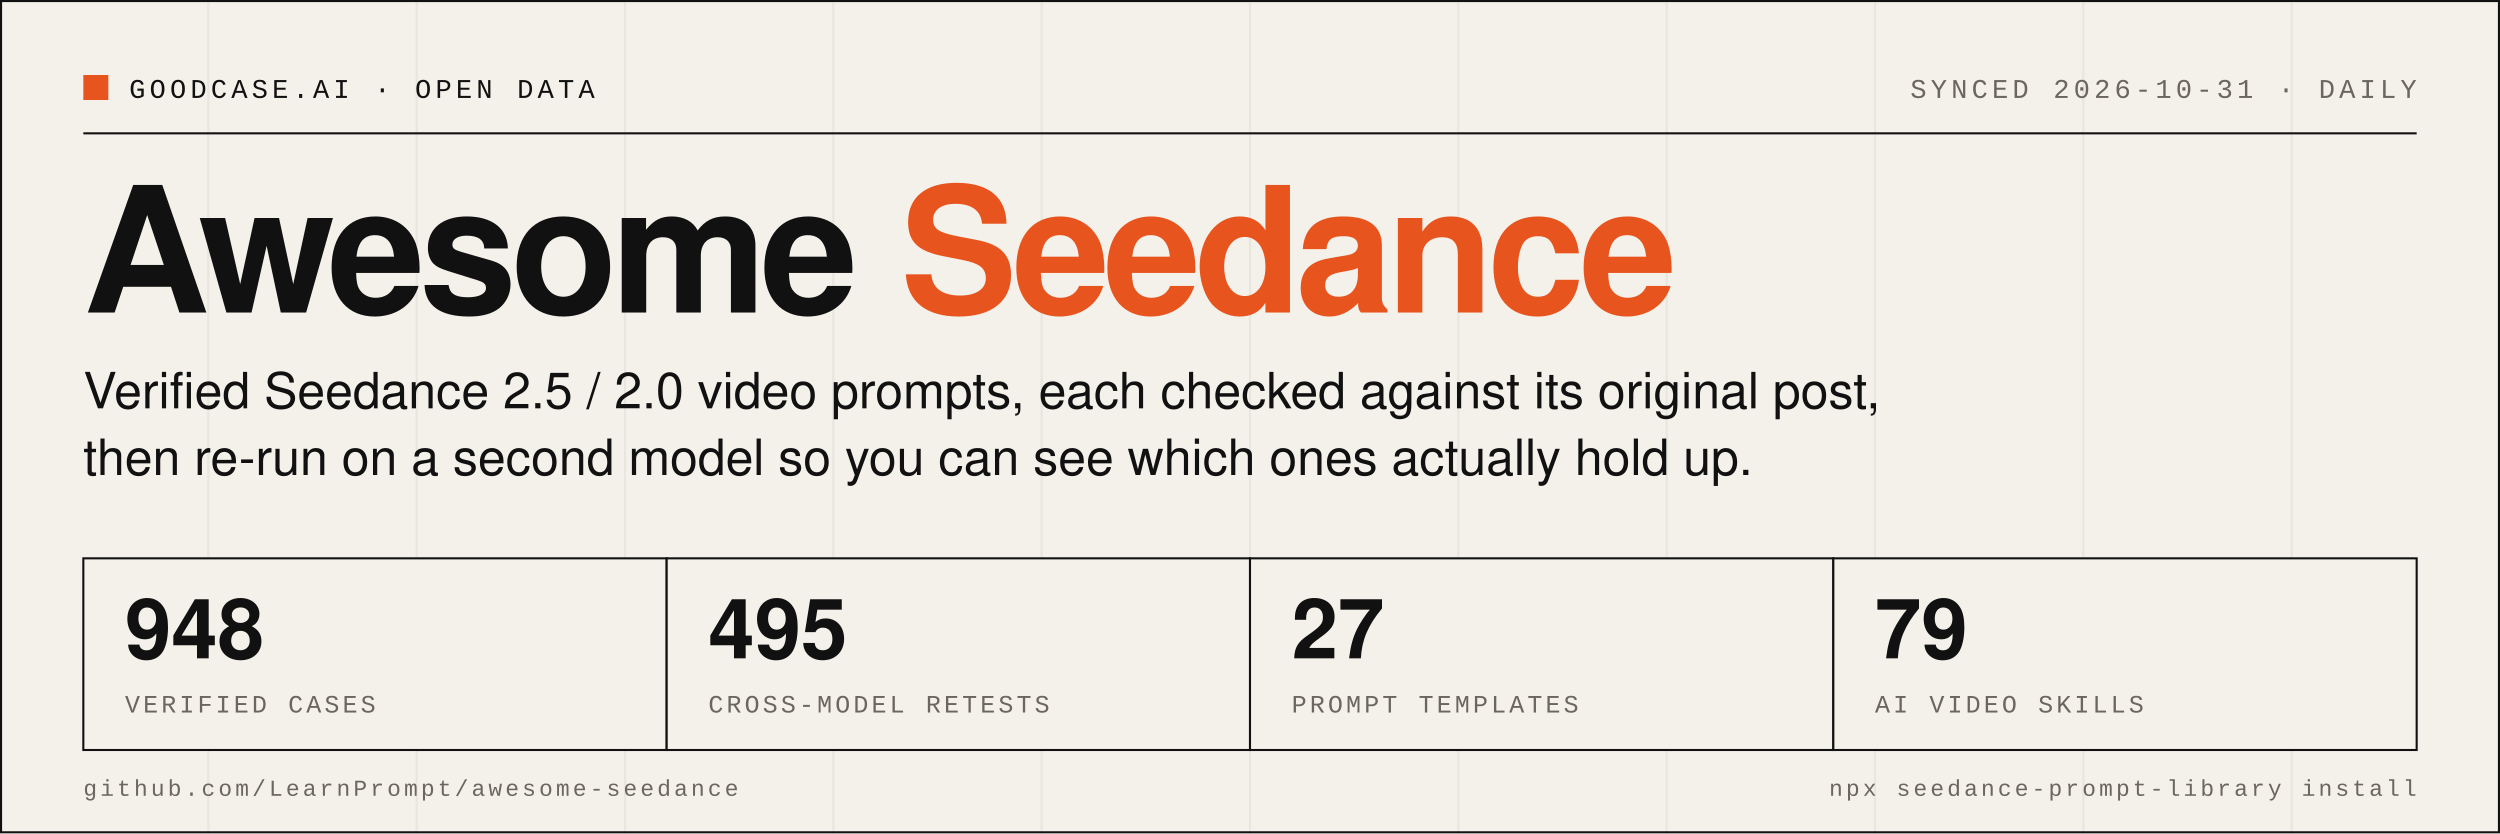
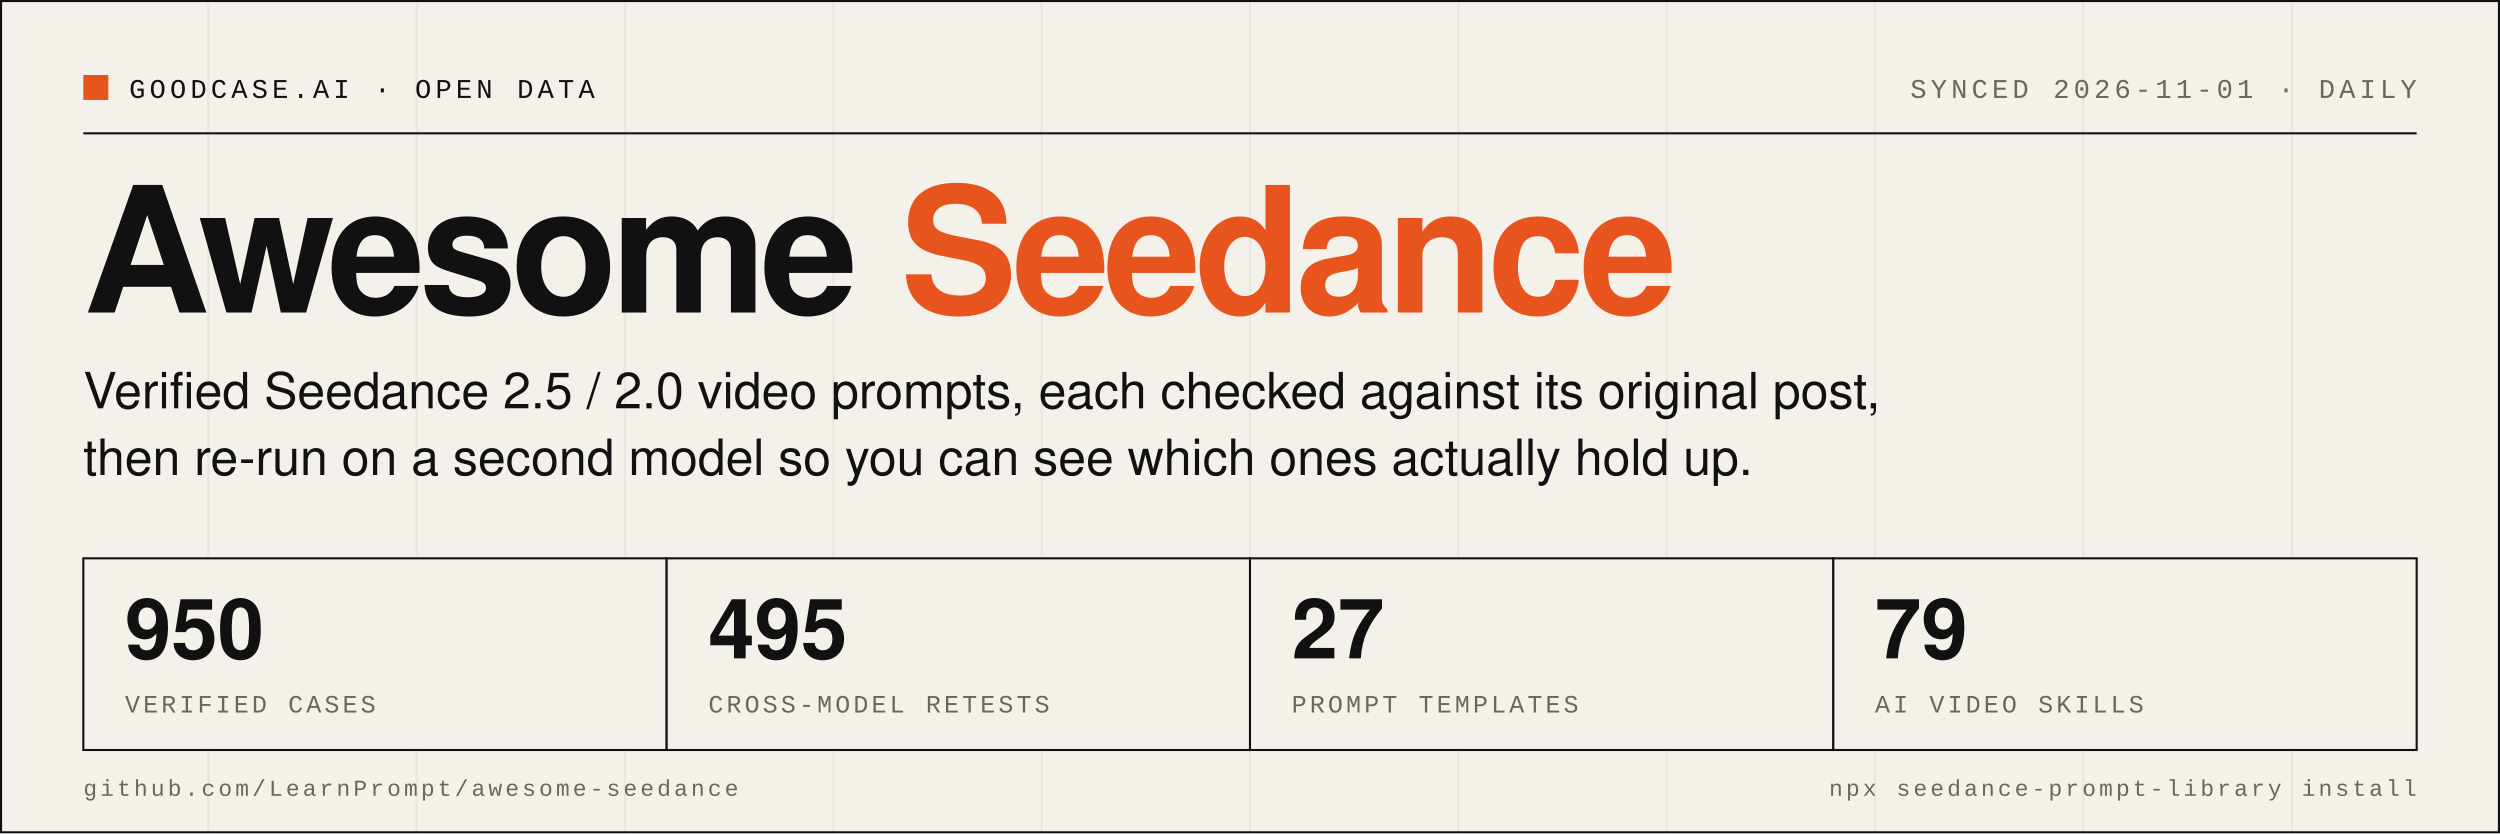
- <svg xmlns="http://www.w3.org/2000/svg" width="1200" height="400" viewBox="0 0 1200 400" role="img" aria-label="Awesome Seedance: 948 verified cases, 495 cross-model retests, 27 prompt templates, 79 AI video skills">
+ <svg xmlns="http://www.w3.org/2000/svg" width="1200" height="400" viewBox="0 0 1200 400" role="img" aria-label="Awesome Seedance: 950 verified cases, 495 cross-model retests, 27 prompt templates, 79 AI video skills">
  <rect width="1200" height="400" fill="#F4F1EA" />
  <line x1="0" y1="0" x2="0" y2="400" stroke="#111111" stroke-opacity="0.05" stroke-width="1" />
  <line x1="100" y1="0" x2="100" y2="400" stroke="#111111" stroke-opacity="0.05" stroke-width="1" />
  <line x1="200" y1="0" x2="200" y2="400" stroke="#111111" stroke-opacity="0.05" stroke-width="1" />
  <line x1="300" y1="0" x2="300" y2="400" stroke="#111111" stroke-opacity="0.05" stroke-width="1" />
  <line x1="400" y1="0" x2="400" y2="400" stroke="#111111" stroke-opacity="0.05" stroke-width="1" />
  <line x1="500" y1="0" x2="500" y2="400" stroke="#111111" stroke-opacity="0.05" stroke-width="1" />
  <line x1="600" y1="0" x2="600" y2="400" stroke="#111111" stroke-opacity="0.05" stroke-width="1" />
  <line x1="700" y1="0" x2="700" y2="400" stroke="#111111" stroke-opacity="0.05" stroke-width="1" />
  <line x1="800" y1="0" x2="800" y2="400" stroke="#111111" stroke-opacity="0.05" stroke-width="1" />
  <line x1="900" y1="0" x2="900" y2="400" stroke="#111111" stroke-opacity="0.05" stroke-width="1" />
  <line x1="1000" y1="0" x2="1000" y2="400" stroke="#111111" stroke-opacity="0.05" stroke-width="1" />
  <line x1="1100" y1="0" x2="1100" y2="400" stroke="#111111" stroke-opacity="0.05" stroke-width="1" />
  <rect x="0.5" y="0.5" width="1199" height="399" fill="none" stroke="#111111" stroke-width="1" />
  <rect x="40" y="36" width="12" height="12" fill="#E8541E" />
  <text x="62" y="47" font-family="SFMono-Regular, Menlo, Consolas, 'Liberation Mono', monospace" font-size="13" letter-spacing="2" fill="#111111">GOODCASE.AI · OPEN DATA</text>
-   <text x="1160" y="47" text-anchor="end" font-family="SFMono-Regular, Menlo, Consolas, 'Liberation Mono', monospace" font-size="13" letter-spacing="2" fill="#6B675F">SYNCED 2026-10-31 · DAILY</text>
+   <text x="1160" y="47" text-anchor="end" font-family="SFMono-Regular, Menlo, Consolas, 'Liberation Mono', monospace" font-size="13" letter-spacing="2" fill="#6B675F">SYNCED 2026-11-01 · DAILY</text>
  <line x1="40" y1="64" x2="1160" y2="64" stroke="#111111" stroke-width="1" />
  <text x="40" y="150" font-family="Helvetica Neue, Helvetica, Arial, 'PingFang SC', sans-serif" font-size="84" font-weight="800" letter-spacing="-3" fill="#111111">Awesome <tspan fill="#E8541E">Seedance</tspan>
  </text>
  <text x="40" y="196" font-family="Helvetica Neue, Helvetica, Arial, 'PingFang SC', sans-serif" font-size="24" fill="#111111">Verified Seedance 2.5 / 2.0 video prompts, each checked against its original post,</text>
  <text x="40" y="228" font-family="Helvetica Neue, Helvetica, Arial, 'PingFang SC', sans-serif" font-size="24" fill="#111111">then re-run on a second model so you can see which ones actually hold up.</text>
  <rect x="40" y="268" width="280" height="92" fill="#F4F1EA" stroke="#111111" stroke-width="1" />
-   <text x="60" y="316" font-family="Helvetica Neue, Helvetica, Arial, 'PingFang SC', sans-serif" font-size="40" font-weight="700" fill="#111111">948</text>
+   <text x="60" y="316" font-family="Helvetica Neue, Helvetica, Arial, 'PingFang SC', sans-serif" font-size="40" font-weight="700" fill="#111111">950</text>
  <text x="60" y="342" font-family="SFMono-Regular, Menlo, Consolas, 'Liberation Mono', monospace" font-size="12" letter-spacing="1.5" fill="#6B675F">VERIFIED CASES</text>
  <rect x="320" y="268" width="280" height="92" fill="#F4F1EA" stroke="#111111" stroke-width="1" />
  <text x="340" y="316" font-family="Helvetica Neue, Helvetica, Arial, 'PingFang SC', sans-serif" font-size="40" font-weight="700" fill="#111111">495</text>
  <text x="340" y="342" font-family="SFMono-Regular, Menlo, Consolas, 'Liberation Mono', monospace" font-size="12" letter-spacing="1.5" fill="#6B675F">CROSS-MODEL RETESTS</text>
  <rect x="600" y="268" width="280" height="92" fill="#F4F1EA" stroke="#111111" stroke-width="1" />
  <text x="620" y="316" font-family="Helvetica Neue, Helvetica, Arial, 'PingFang SC', sans-serif" font-size="40" font-weight="700" fill="#111111">27</text>
  <text x="620" y="342" font-family="SFMono-Regular, Menlo, Consolas, 'Liberation Mono', monospace" font-size="12" letter-spacing="1.5" fill="#6B675F">PROMPT TEMPLATES</text>
  <rect x="880" y="268" width="280" height="92" fill="#F4F1EA" stroke="#111111" stroke-width="1" />
  <text x="900" y="316" font-family="Helvetica Neue, Helvetica, Arial, 'PingFang SC', sans-serif" font-size="40" font-weight="700" fill="#111111">79</text>
  <text x="900" y="342" font-family="SFMono-Regular, Menlo, Consolas, 'Liberation Mono', monospace" font-size="12" letter-spacing="1.5" fill="#6B675F">AI VIDEO SKILLS</text>
  <text x="40" y="382" font-family="SFMono-Regular, Menlo, Consolas, 'Liberation Mono', monospace" font-size="11" letter-spacing="1.5" fill="#6B675F">github.com/LearnPrompt/awesome-seedance</text>
  <text x="1160" y="382" text-anchor="end" font-family="SFMono-Regular, Menlo, Consolas, 'Liberation Mono', monospace" font-size="11" letter-spacing="1.5" fill="#6B675F">npx seedance-prompt-library install</text>
</svg>
